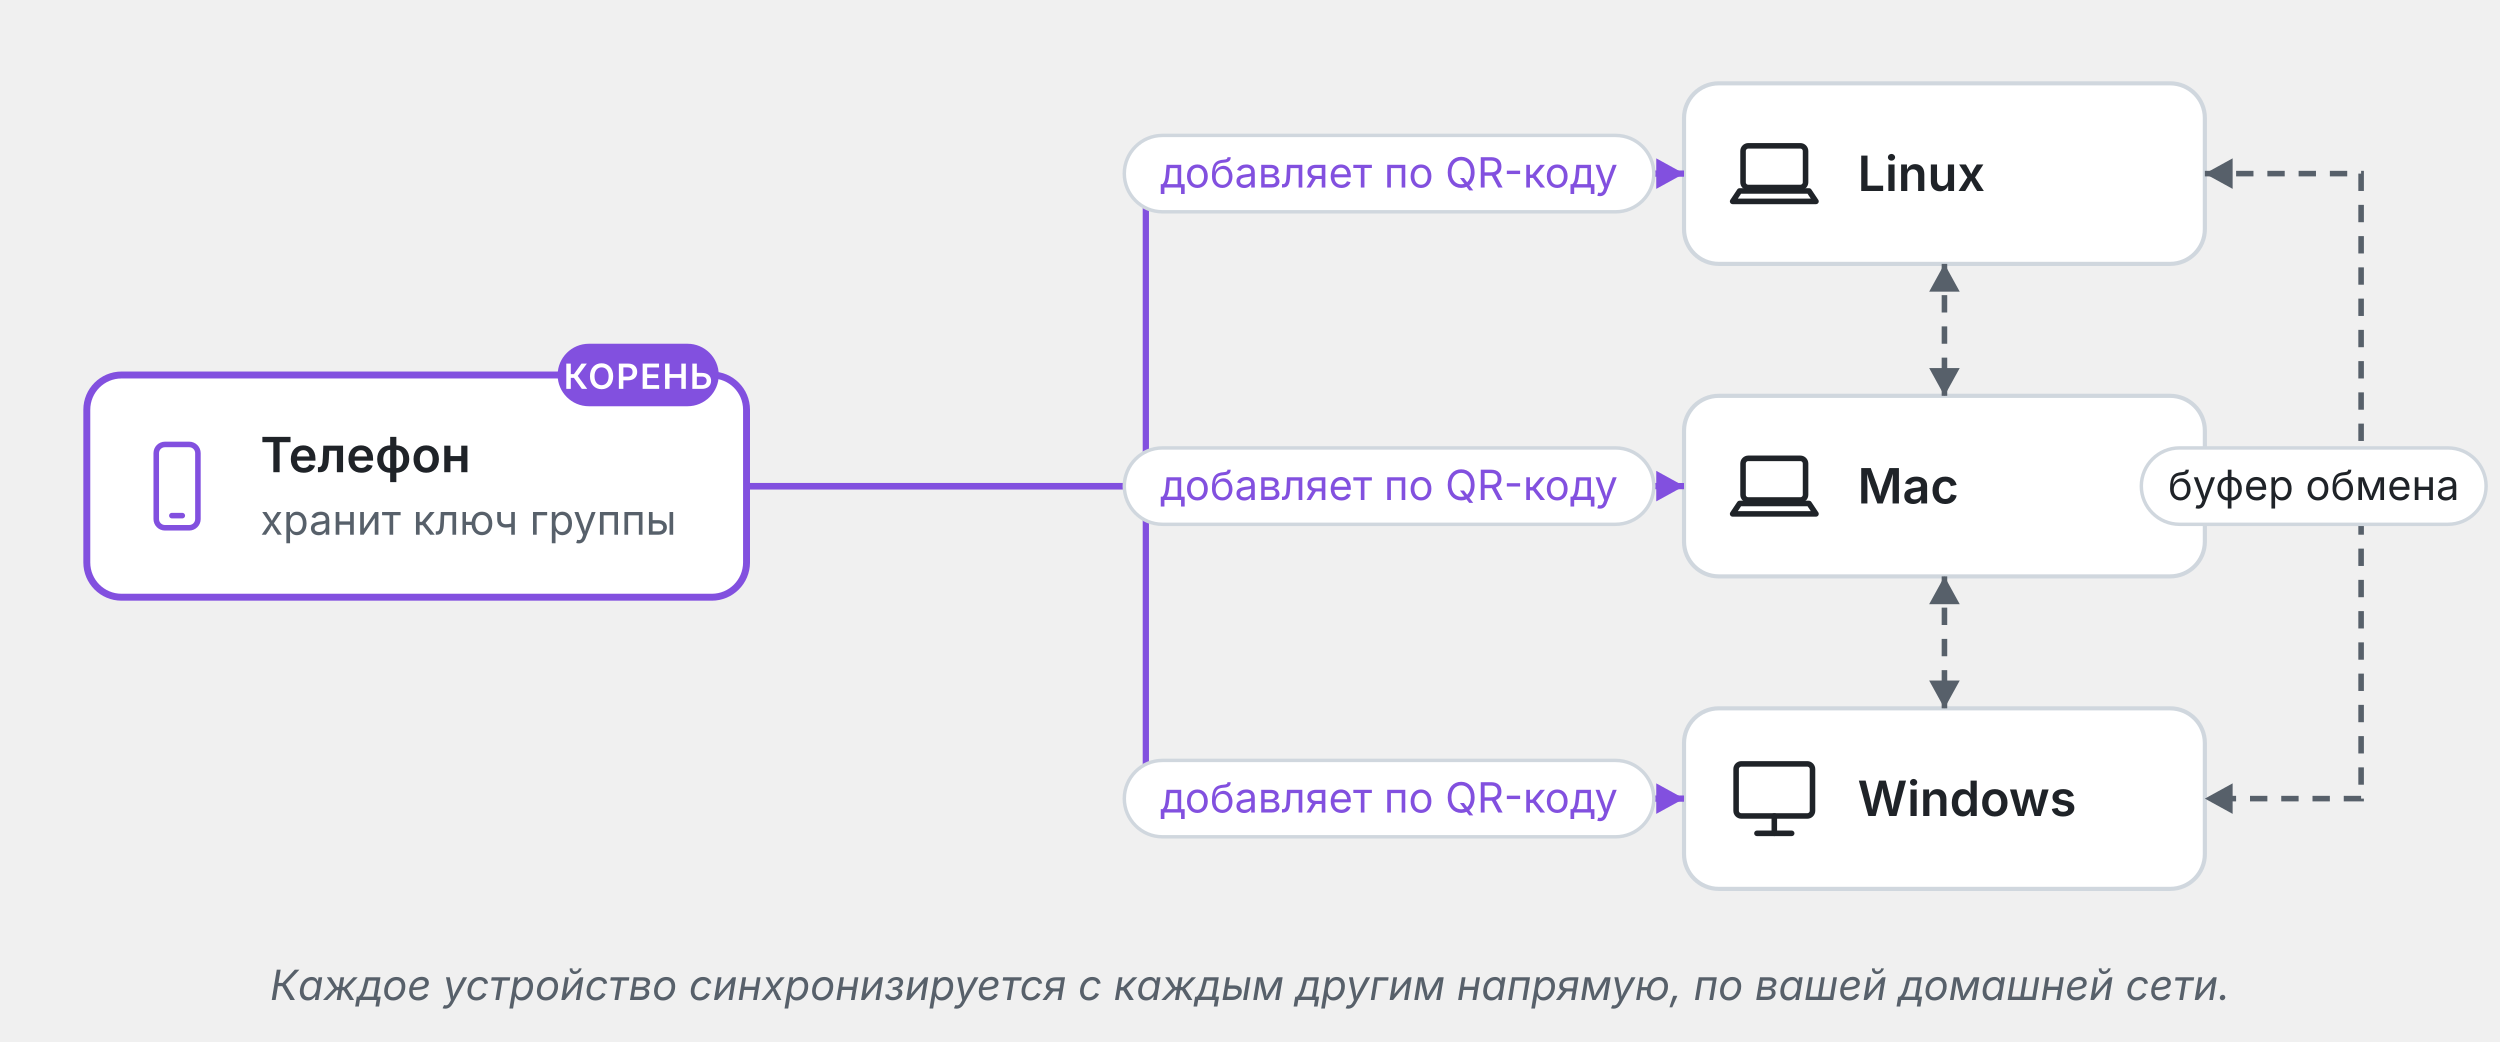
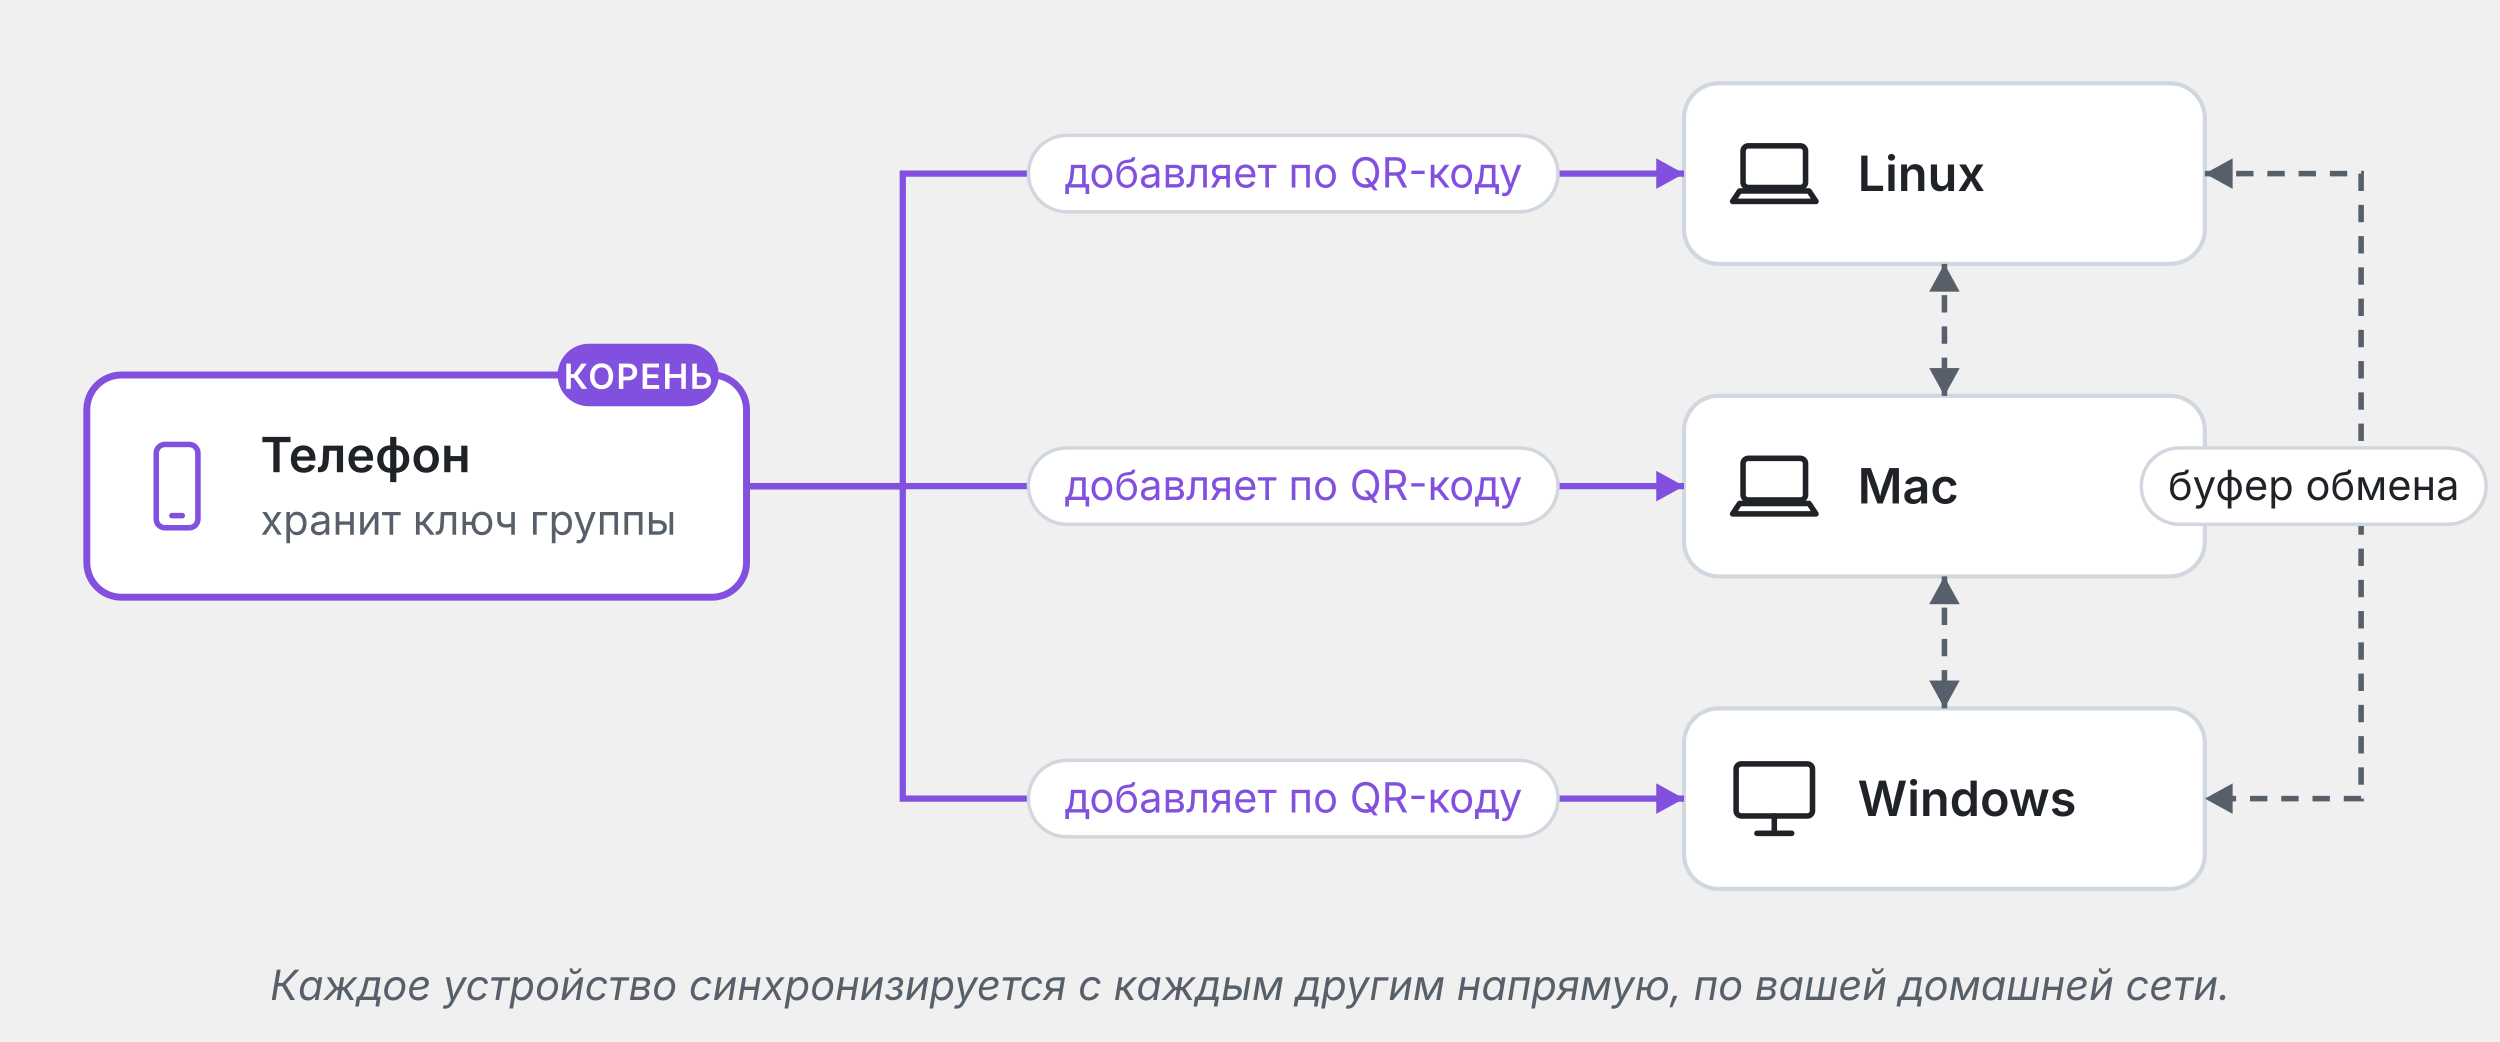
<svg xmlns="http://www.w3.org/2000/svg" lang="ru" width="720" height="300" viewBox="0 0 720 300" role="img" aria-label="Телефон добавляет каждый компьютер по QR-коду; затем компьютеры используют один общий буфер обмена">
  <style>
  .bg { fill: none; }
  .zone { fill: #f6f8fa; stroke: #d0d7de; stroke-width: 1; }
  .zone-t { fill: #57606a; font: 600 13px system-ui, -apple-system, 'Segoe UI', sans-serif; letter-spacing: .02em; }
  .card { fill: #ffffff; stroke: #d0d7de; stroke-width: 1.2; }
  .card.key { stroke: #8250df; stroke-width: 2; }
  .card.srv { fill: #fff8c5; stroke: #d4a72c; }
  .t { fill: #1f2328; font: 600 14px system-ui, -apple-system, 'Segoe UI', sans-serif; }
  .s { fill: #57606a; font: 12px system-ui, -apple-system, 'Segoe UI', sans-serif; }
  .ic { fill: none; stroke: #1f2328; stroke-width: 1.6; stroke-linecap: round; stroke-linejoin: round; }
  .key .ic, .ic.key { stroke: #8250df; }
  .badge { fill: #8250df; }
  .badge-t { fill: #ffffff; font: 600 10px system-ui, -apple-system, 'Segoe UI', sans-serif; letter-spacing: .04em; }
  .e-tunnel { fill: none; stroke: #0969da; stroke-width: 3; }
  .e-home { fill: none; stroke: #57606a; stroke-width: 1.6; stroke-dasharray: 5 4; }
  .e-pair { fill: none; stroke: #8250df; stroke-width: 1.8; }
  .e-e2e { fill: none; stroke: #1a7f37; stroke-width: 1.8; stroke-dasharray: 2 4; stroke-linecap: round; }
  .a-tunnel { fill: #0969da; } .a-home { fill: #57606a; } .a-pair { fill: #8250df; } .a-e2e { fill: #1a7f37; }
  .lbl-bg { fill: #ffffff; stroke: #d0d7de; stroke-width: 1; }
  .lbl { fill: #1f2328; font: 12px system-ui, -apple-system, 'Segoe UI', sans-serif; }
  .lbl.tunnel { fill: #0969da; } .lbl.pair { fill: #8250df; } .lbl.e2e { fill: #1a7f37; }
  .note { fill: #57606a; font: italic 12px system-ui, -apple-system, 'Segoe UI', sans-serif; }
  @media (prefers-color-scheme: dark) {
    .zone { fill: #161b22; stroke: #30363d; }
    .zone-t, .s, .note { fill: #8b949e; }
    .card { fill: #0d1117; stroke: #3d444d; }
    .card.key { stroke: #a371f7; }
    .card.srv { fill: #272115; stroke: #9e6a03; }
    .t, .lbl { fill: #e6edf3; }
    .ic { stroke: #e6edf3; }
    .key .ic, .ic.key { stroke: #a371f7; }
    .badge { fill: #a371f7; }
    .badge-t { fill: #0d1117; }
    .e-tunnel { stroke: #4493f8; } .a-tunnel { fill: #4493f8; } .lbl.tunnel { fill: #4493f8; }
    .e-home { stroke: #8b949e; } .a-home { fill: #8b949e; }
    .e-pair { stroke: #a371f7; } .a-pair { fill: #a371f7; } .lbl.pair { fill: #a371f7; }
    .e-e2e { stroke: #3fb950; } .a-e2e { fill: #3fb950; } .lbl.e2e { fill: #3fb950; }
    .lbl-bg { fill: #0d1117; stroke: #3d444d; }
  }
</style>
  <g class="key">
    <rect class="card key" x="25.0" y="108.0" width="190" height="64" rx="10" />
    <g transform="translate(37.0,126)" class="ic">
      <rect x="8" y="2" width="12" height="24" rx="2.5" />
      <line x1="12.5" y1="22.5" x2="15.5" y2="22.5" />
    </g>
    <text class="t" x="75.0" y="136">Телефон</text>
    <text class="s" x="75.0" y="154">хранит ключ группы</text>
    <rect class="badge" x="160.6" y="99.0" width="46.4" height="18" rx="9" />
    <text class="badge-t" x="183.8" y="112.0" text-anchor="middle">КОРЕНЬ</text>
  </g>
  <g class="">
    <rect class="card " x="485.0" y="24.0" width="150" height="52" rx="10" />
    <g transform="translate(497.0,36)" class="ic">
      <rect x="5" y="6" width="18" height="12" rx="1.5" />
      <path d="M2 22h24l-2 -3H4z" />
    </g>
    <text class="t" x="535.0" y="55">Linux</text>
  </g>
  <g class="">
    <rect class="card " x="485.0" y="114.0" width="150" height="52" rx="10" />
    <g transform="translate(497.0,126)" class="ic">
      <rect x="5" y="6" width="18" height="12" rx="1.5" />
      <path d="M2 22h24l-2 -3H4z" />
    </g>
    <text class="t" x="535.0" y="145">Mac</text>
  </g>
  <g class="">
    <rect class="card " x="485.0" y="204.0" width="150" height="52" rx="10" />
    <g transform="translate(497.0,216)" class="ic">
      <rect x="3" y="4" width="22" height="15" rx="1.5" />
      <line x1="14" y1="19" x2="14" y2="24" />
      <line x1="9" y1="24" x2="19" y2="24" />
    </g>
    <text class="t" x="535.0" y="235">Windows</text>
  </g>
-   <path class="e-pair" d="M215.0,140.0 L330,140.0 L330,50.0 L485.0,50.0" />
+   <path class="e-pair" d="M215.0,140.0 L260.0,140.0 L260.0,50.0 L485.0,50.0" />
  <path class="a-pair" d="M485.0,50.0 L477.0,45.6 L477.0,54.4z" />
  <path class="e-pair" d="M215.0,140.0 L485.0,140.0" />
  <path class="a-pair" d="M485.0,140.0 L477.0,135.6 L477.0,144.4z" />
-   <path class="e-pair" d="M215.0,140.0 L330,140.0 L330,230.0 L485.0,230.0" />
+   <path class="e-pair" d="M215.0,140.0 L260.0,140.0 L260.0,230.0 L485.0,230.0" />
  <path class="a-pair" d="M485.0,230.0 L477.0,225.6 L477.0,234.4z" />
  <path class="e-home" d="M560.0,76.0 L560.0,114.0" />
  <path class="a-home" d="M560.0,114.0 L564.4,106.0 L555.6,106.0z" />
  <path class="a-home" d="M560.0,76.0 L555.6,84.0 L564.4,84.0z" />
  <path class="e-home" d="M560.0,166.0 L560.0,204.0" />
  <path class="a-home" d="M560.0,204.0 L564.4,196.0 L555.6,196.0z" />
  <path class="a-home" d="M560.0,166.0 L555.6,174.0 L564.4,174.0z" />
  <path class="e-home" d="M635.0,50 L680,50 L680,230 L635.0,230" />
  <path class="a-home" d="M635.0,230 L643.0,234.4 L643.0,225.6z" />
  <path class="a-home" d="M635.0,50 L643.0,54.4 L643.0,45.6z" />
  <text class="note" x="360" y="288" text-anchor="middle">Каждое устройство синхронизируется с каждым другим напрямую, по вашей домашней сети.</text>
-   <rect class="lbl-bg" x="323.8" y="39.0" width="152.5" height="22" rx="11.0" />
-   <text class="lbl pair" x="400" y="54.0" text-anchor="middle">добавляет по QR-коду</text>
-   <rect class="lbl-bg" x="323.8" y="129.0" width="152.5" height="22" rx="11.0" />
-   <text class="lbl pair" x="400" y="144.0" text-anchor="middle">добавляет по QR-коду</text>
-   <rect class="lbl-bg" x="323.8" y="219.0" width="152.5" height="22" rx="11.0" />
-   <text class="lbl pair" x="400" y="234.0" text-anchor="middle">добавляет по QR-коду</text>
+   <rect class="lbl-bg" x="296.2" y="39.0" width="152.5" height="22" rx="11.0" />
+   <text class="lbl pair" x="372.5" y="54.0" text-anchor="middle">добавляет по QR-коду</text>
+   <rect class="lbl-bg" x="296.2" y="129.0" width="152.5" height="22" rx="11.0" />
+   <text class="lbl pair" x="372.5" y="144.0" text-anchor="middle">добавляет по QR-коду</text>
+   <rect class="lbl-bg" x="296.2" y="219.0" width="152.5" height="22" rx="11.0" />
+   <text class="lbl pair" x="372.5" y="234.0" text-anchor="middle">добавляет по QR-коду</text>
  <rect class="lbl-bg" x="616.7" y="129.0" width="99.3" height="22" rx="11.0" />
  <text class="lbl home" x="666.35" y="144.0" text-anchor="middle">буфер обмена</text>
</svg>
